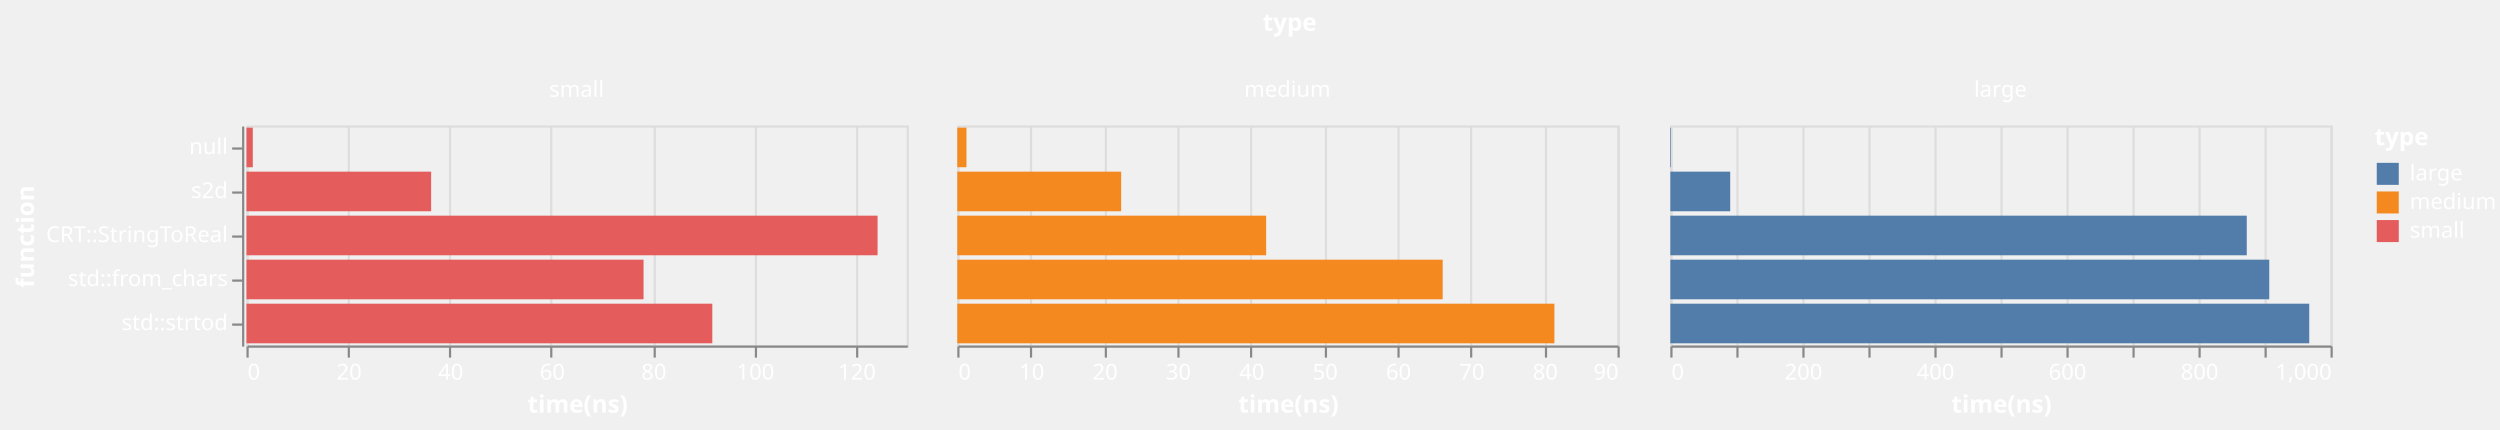
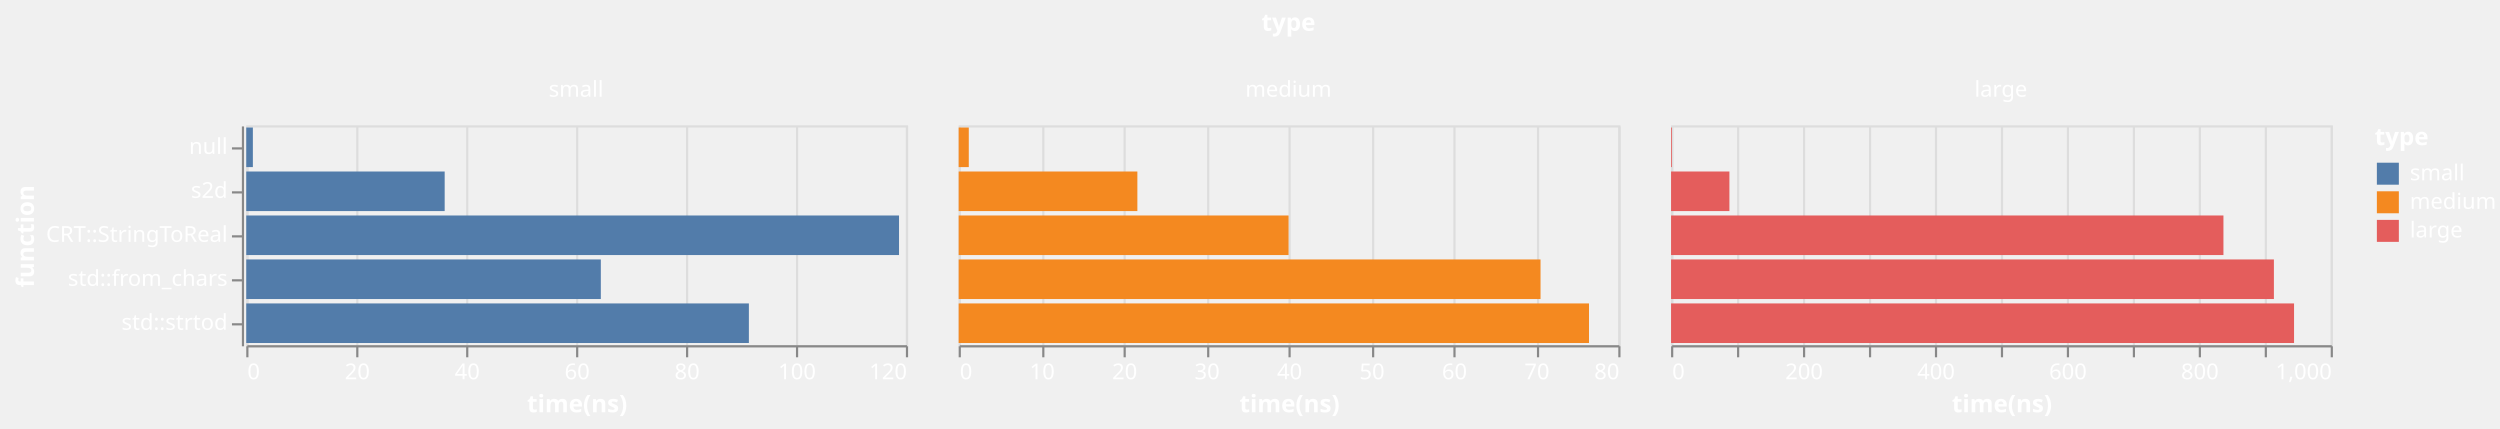
- <svg xmlns="http://www.w3.org/2000/svg" viewBox="0 0 1136 195">
+ <svg xmlns="http://www.w3.org/2000/svg" viewBox="0 0 1137 195">
  <g fill="none" stroke-miterlimit="10">
    <path d="M112 57Zm474-31Zm0-21Z" aria-hidden="true" />
    <text fill="#fff" font-family="sans-serif" font-size="11" font-weight="bold" text-anchor="middle" transform="translate(586 14)">type</text>
    <path d="M110 57v100Zm.5.5Z" aria-hidden="true" />
    <path stroke="#888" d="M110.5 67.5h-5m5 20h-5m5 20h-5m5 20h-5m5 20h-5" />
    <g fill="#fff" font-family="sans-serif" font-size="10" text-anchor="end">
      <text transform="translate(103.5 70)">null</text>
      <text transform="translate(103.5 90)">s2d</text>
      <text transform="translate(103.5 110)">CRT::StringToReal</text>
      <text transform="translate(103.5 130)">std::from_chars</text>
      <text transform="translate(103.5 150)">std::strtod</text>
    </g>
    <path stroke="#888" d="M110.5 57.5v100" />
    <text fill="#fff" font-family="sans-serif" font-size="11" font-weight="bold" text-anchor="middle" transform="rotate(-90 61.465 46.035)">function</text>
    <path d="M112 56h300-300Zm150-20Z" aria-hidden="true" />
    <text fill="#fff" font-family="sans-serif" font-size="10" text-anchor="middle" transform="translate(262 44)">small</text>
-     <path d="M435 56h300-300Zm150-20Z" aria-hidden="true" />
-     <text fill="#fff" font-family="sans-serif" font-size="10" text-anchor="middle" transform="translate(585 44)">medium</text>
-     <path d="M759 56h300-300Zm150-20Z" aria-hidden="true" />
-     <text fill="#fff" font-family="sans-serif" font-size="10" text-anchor="middle" transform="translate(909 44)">large</text>
+     <path d="M436 56h300-300Zm150-20Z" aria-hidden="true" />
+     <text fill="#fff" font-family="sans-serif" font-size="10" text-anchor="middle" transform="translate(586 44)">medium</text>
+     <path d="M760 56h300-300Zm150-20Z" aria-hidden="true" />
+     <text fill="#fff" font-family="sans-serif" font-size="10" text-anchor="middle" transform="translate(910 44)">large</text>
    <path stroke="#ddd" d="M112.5 57.5h300v100h-300Z" aria-hidden="true" />
    <g aria-hidden="true">
      <path d="M112.5 157.5Z" aria-hidden="true" />
-       <path stroke="#ddd" d="M112.5 157.5v-100m46 100v-100m46 100v-100m46 100v-100m47 100v-100m46 100v-100m46 100v-100" />
+       <path stroke="#ddd" d="M112.5 157.5v-100m50 100v-100m50 100v-100m50 100v-100m50 100v-100m50 100v-100m50 100v-100" />
    </g>
    <path d="M112.5 157.5Z" aria-hidden="true" />
-     <path stroke="#888" d="M112.5 157.5v5m46-5v5m46-5v5m46-5v5m47-5v5m46-5v5m46-5v5" />
+     <path stroke="#888" d="M112.5 157.5v5m50-5v5m50-5v5m50-5v5m50-5v5m50-5v5m50-5v5" />
    <g fill="#fff" font-family="sans-serif" font-size="10">
      <text transform="translate(112.5 172.5)">0</text>
-       <text text-anchor="middle" transform="translate(158.654 172.5)">20</text>
-       <text text-anchor="middle" transform="translate(204.808 172.5)">40</text>
-       <text text-anchor="middle" transform="translate(250.962 172.5)">60</text>
-       <text text-anchor="middle" transform="translate(297.115 172.5)">80</text>
-       <text text-anchor="middle" transform="translate(343.27 172.5)">100</text>
-       <text text-anchor="middle" transform="translate(389.423 172.5)">120</text>
+       <text text-anchor="middle" transform="translate(162.5 172.5)">20</text>
+       <text text-anchor="middle" transform="translate(212.5 172.5)">40</text>
+       <text text-anchor="middle" transform="translate(262.5 172.5)">60</text>
+       <text text-anchor="middle" transform="translate(312.5 172.5)">80</text>
+       <text text-anchor="middle" transform="translate(362.5 172.5)">100</text>
+       <text text-anchor="end" transform="translate(412.5 172.5)">120</text>
    </g>
    <path stroke="#888" d="M112.5 157.5h300" />
    <text fill="#fff" font-family="sans-serif" font-size="11" font-weight="bold" text-anchor="middle" transform="translate(262.5 187.5)">time(ns)</text>
-     <path fill="#e45756" d="M112 58h2.873v18H112Zm0 80h211.67v18H112Zm0-20h180.43v18H112Zm0-40h83.905v18H112Zm0 20h286.772v18H112Z" opacity=".96" />
-     <path stroke="#ddd" d="M435.5 57.5h300v100h-300Z" aria-hidden="true" />
+     <path fill="#4c78a8" d="M112 58h3.005v18H112Zm0 80h228.593v18H112Zm0-20h161.255v18H112Zm0-40h90.24v18H112Zm0 20h296.875v18H112Z" opacity=".96" />
+     <path stroke="#ddd" d="M436.5 57.5h300v100h-300Z" aria-hidden="true" />
    <g aria-hidden="true">
-       <path d="M435.5 157.5Z" aria-hidden="true" />
-       <path stroke="#ddd" d="M435.5 157.5v-100m33 100v-100m34 100v-100m33 100v-100m33 100v-100m34 100v-100m33 100v-100m33 100v-100m34 100v-100m33 100v-100" />
+       <path d="M436.5 157.5Z" aria-hidden="true" />
+       <path stroke="#ddd" d="M436.5 157.5v-100m38 100v-100m37 100v-100m38 100v-100m37 100v-100m38 100v-100m37 100v-100m38 100v-100m37 100v-100" />
    </g>
-     <path d="M435.5 157.5Z" aria-hidden="true" />
-     <path stroke="#888" d="M435.5 157.5v5m33-5v5m34-5v5m33-5v5m33-5v5m34-5v5m33-5v5m33-5v5m34-5v5m33-5v5" />
+     <path d="M436.5 157.5Z" aria-hidden="true" />
+     <path stroke="#888" d="M436.5 157.5v5m38-5v5m37-5v5m38-5v5m37-5v5m38-5v5m37-5v5m38-5v5m37-5v5" />
    <g fill="#fff" font-family="sans-serif" font-size="10">
-       <text transform="translate(435.5 172.5)">0</text>
-       <text text-anchor="middle" transform="translate(468.833 172.5)">10</text>
-       <text text-anchor="middle" transform="translate(502.167 172.5)">20</text>
-       <text text-anchor="middle" transform="translate(535.5 172.5)">30</text>
-       <text text-anchor="middle" transform="translate(568.833 172.5)">40</text>
-       <text text-anchor="middle" transform="translate(602.167 172.5)">50</text>
-       <text text-anchor="middle" transform="translate(635.5 172.5)">60</text>
-       <text text-anchor="middle" transform="translate(668.833 172.5)">70</text>
-       <text text-anchor="middle" transform="translate(702.167 172.5)">80</text>
-       <text text-anchor="end" transform="translate(735.5 172.5)">90</text>
+       <text transform="translate(436.5 172.5)">0</text>
+       <text text-anchor="middle" transform="translate(474 172.5)">10</text>
+       <text text-anchor="middle" transform="translate(511.5 172.5)">20</text>
+       <text text-anchor="middle" transform="translate(549 172.5)">30</text>
+       <text text-anchor="middle" transform="translate(586.5 172.5)">40</text>
+       <text text-anchor="middle" transform="translate(624 172.5)">50</text>
+       <text text-anchor="middle" transform="translate(661.5 172.5)">60</text>
+       <text text-anchor="middle" transform="translate(699 172.5)">70</text>
+       <text text-anchor="end" transform="translate(736.5 172.5)">80</text>
    </g>
-     <path stroke="#888" d="M435.5 157.5h300" />
-     <text fill="#fff" font-family="sans-serif" font-size="11" font-weight="bold" text-anchor="middle" transform="translate(585.5 187.5)">time(ns)</text>
-     <path fill="#f58518" d="M435 58h4.17v18H435Zm0 80h271.32v18H435Zm0-20h220.56v18H435Zm0-40h74.463v18H435Zm0 20h140.34v18H435Z" opacity=".96" />
-     <path stroke="#ddd" d="M759.5 57.5h300v100h-300Z" aria-hidden="true" />
+     <path stroke="#888" d="M436.5 157.5h300" />
+     <text fill="#fff" font-family="sans-serif" font-size="11" font-weight="bold" text-anchor="middle" transform="translate(586.5 187.5)">time(ns)</text>
+     <path fill="#f58518" d="M436 58h4.601v18H436Zm0 80h286.676v18H436Zm0-20h264.634v18H436Zm0-40h81.277v18H436Zm0 20h150.034v18H436Z" opacity=".96" />
+     <path stroke="#ddd" d="M760.5 57.5h300v100h-300Z" aria-hidden="true" />
    <g aria-hidden="true">
-       <path d="M759.5 157.5Z" aria-hidden="true" />
-       <path stroke="#ddd" d="M759.5 157.5v-100m30 100v-100m30 100v-100m30 100v-100m30 100v-100m30 100v-100m30 100v-100m30 100v-100m30 100v-100m30 100v-100m30 100v-100" />
+       <path d="M760.5 157.5Z" aria-hidden="true" />
+       <path stroke="#ddd" d="M760.5 157.5v-100m30 100v-100m30 100v-100m30 100v-100m30 100v-100m30 100v-100m30 100v-100m30 100v-100m30 100v-100m30 100v-100m30 100v-100" />
    </g>
-     <path d="M759.5 157.5Z" aria-hidden="true" />
-     <path stroke="#888" d="M759.5 157.5v5m30-5v5m30-5v5m30-5v5m30-5v5m30-5v5m30-5v5m30-5v5m30-5v5m30-5v5m30-5v5" />
+     <path d="M760.5 157.5Z" aria-hidden="true" />
+     <path stroke="#888" d="M760.5 157.5v5m30-5v5m30-5v5m30-5v5m30-5v5m30-5v5m30-5v5m30-5v5m30-5v5m30-5v5m30-5v5" />
    <g fill="#fff" font-family="sans-serif" font-size="10">
-       <text transform="translate(759.5 172.5)">0</text>
-       <text text-anchor="middle" transform="translate(819.5 172.5)">200</text>
-       <text text-anchor="middle" transform="translate(879.5 172.5)">400</text>
-       <text text-anchor="middle" transform="translate(939.5 172.5)">600</text>
-       <text text-anchor="middle" transform="translate(999.5 172.5)">800</text>
-       <text text-anchor="end" transform="translate(1059.5 172.5)">1,000</text>
+       <text transform="translate(760.5 172.5)">0</text>
+       <text text-anchor="middle" transform="translate(820.5 172.5)">200</text>
+       <text text-anchor="middle" transform="translate(880.5 172.5)">400</text>
+       <text text-anchor="middle" transform="translate(940.5 172.5)">600</text>
+       <text text-anchor="middle" transform="translate(1000.5 172.5)">800</text>
+       <text text-anchor="end" transform="translate(1060.5 172.5)">1,000</text>
    </g>
-     <path stroke="#888" d="M759.5 157.5h300" />
-     <text fill="#fff" font-family="sans-serif" font-size="11" font-weight="bold" text-anchor="middle" transform="translate(909.5 187.5)">time(ns)</text>
-     <path fill="#4c78a8" d="M759 58h.304v18H759Zm0 80h290.325v18H759Zm0-20h272.15v18H759Zm0-40h27.206v18H759Zm0 20h261.93v18H759Z" opacity=".96" />
-     <path d="M1079 57h52v53h-52Zm0 16Z" aria-hidden="true" />
-     <path d="M1079 73h51.566v11H1079Z" aria-hidden="true" />
-     <path fill="#4c78a8" d="M1080 74h10v10h-10Z" opacity=".96" />
-     <text fill="#fff" font-family="sans-serif" font-size="10" transform="translate(1095 82)">large</text>
-     <path d="M1079 86h51.566v11H1079Z" aria-hidden="true" />
-     <path fill="#f58518" d="M1080 87h10v10h-10Z" opacity=".96" />
-     <text fill="#fff" font-family="sans-serif" font-size="10" transform="translate(1095 95)">medium</text>
-     <path d="M1079 99h51.566v11H1079Z" aria-hidden="true" />
-     <path fill="#e45756" d="M1080 100h10v10h-10Z" opacity=".96" />
-     <text fill="#fff" font-family="sans-serif" font-size="10" transform="translate(1095 108)">small</text>
-     <text fill="#fff" font-family="sans-serif" font-size="11" font-weight="bold" transform="translate(1079 66)">type</text>
+     <path stroke="#888" d="M760.5 157.5h300" />
+     <text fill="#fff" font-family="sans-serif" font-size="11" font-weight="bold" text-anchor="middle" transform="translate(910.5 187.5)">time(ns)</text>
+     <path fill="#e45756" d="M760 58h.368v18H760Zm0 80h283.336v18H760Zm0-20h274.171v18H760Zm0-40h26.54v18H760Zm0 20h251.22v18H760Z" opacity=".96" />
+     <path d="M1080 57h52v53h-52Zm0 16Z" aria-hidden="true" />
+     <path d="M1080 73h51.566v11H1080Z" aria-hidden="true" />
+     <path fill="#4c78a8" d="M1081 74h10v10h-10Z" opacity=".96" />
+     <text fill="#fff" font-family="sans-serif" font-size="10" transform="translate(1096 82)">small</text>
+     <path d="M1080 86h51.566v11H1080Z" aria-hidden="true" />
+     <path fill="#f58518" d="M1081 87h10v10h-10Z" opacity=".96" />
+     <text fill="#fff" font-family="sans-serif" font-size="10" transform="translate(1096 95)">medium</text>
+     <path d="M1080 99h51.566v11H1080Z" aria-hidden="true" />
+     <path fill="#e45756" d="M1081 100h10v10h-10Z" opacity=".96" />
+     <text fill="#fff" font-family="sans-serif" font-size="10" transform="translate(1096 108)">large</text>
+     <text fill="#fff" font-family="sans-serif" font-size="11" font-weight="bold" transform="translate(1080 66)">type</text>
  </g>
</svg>
